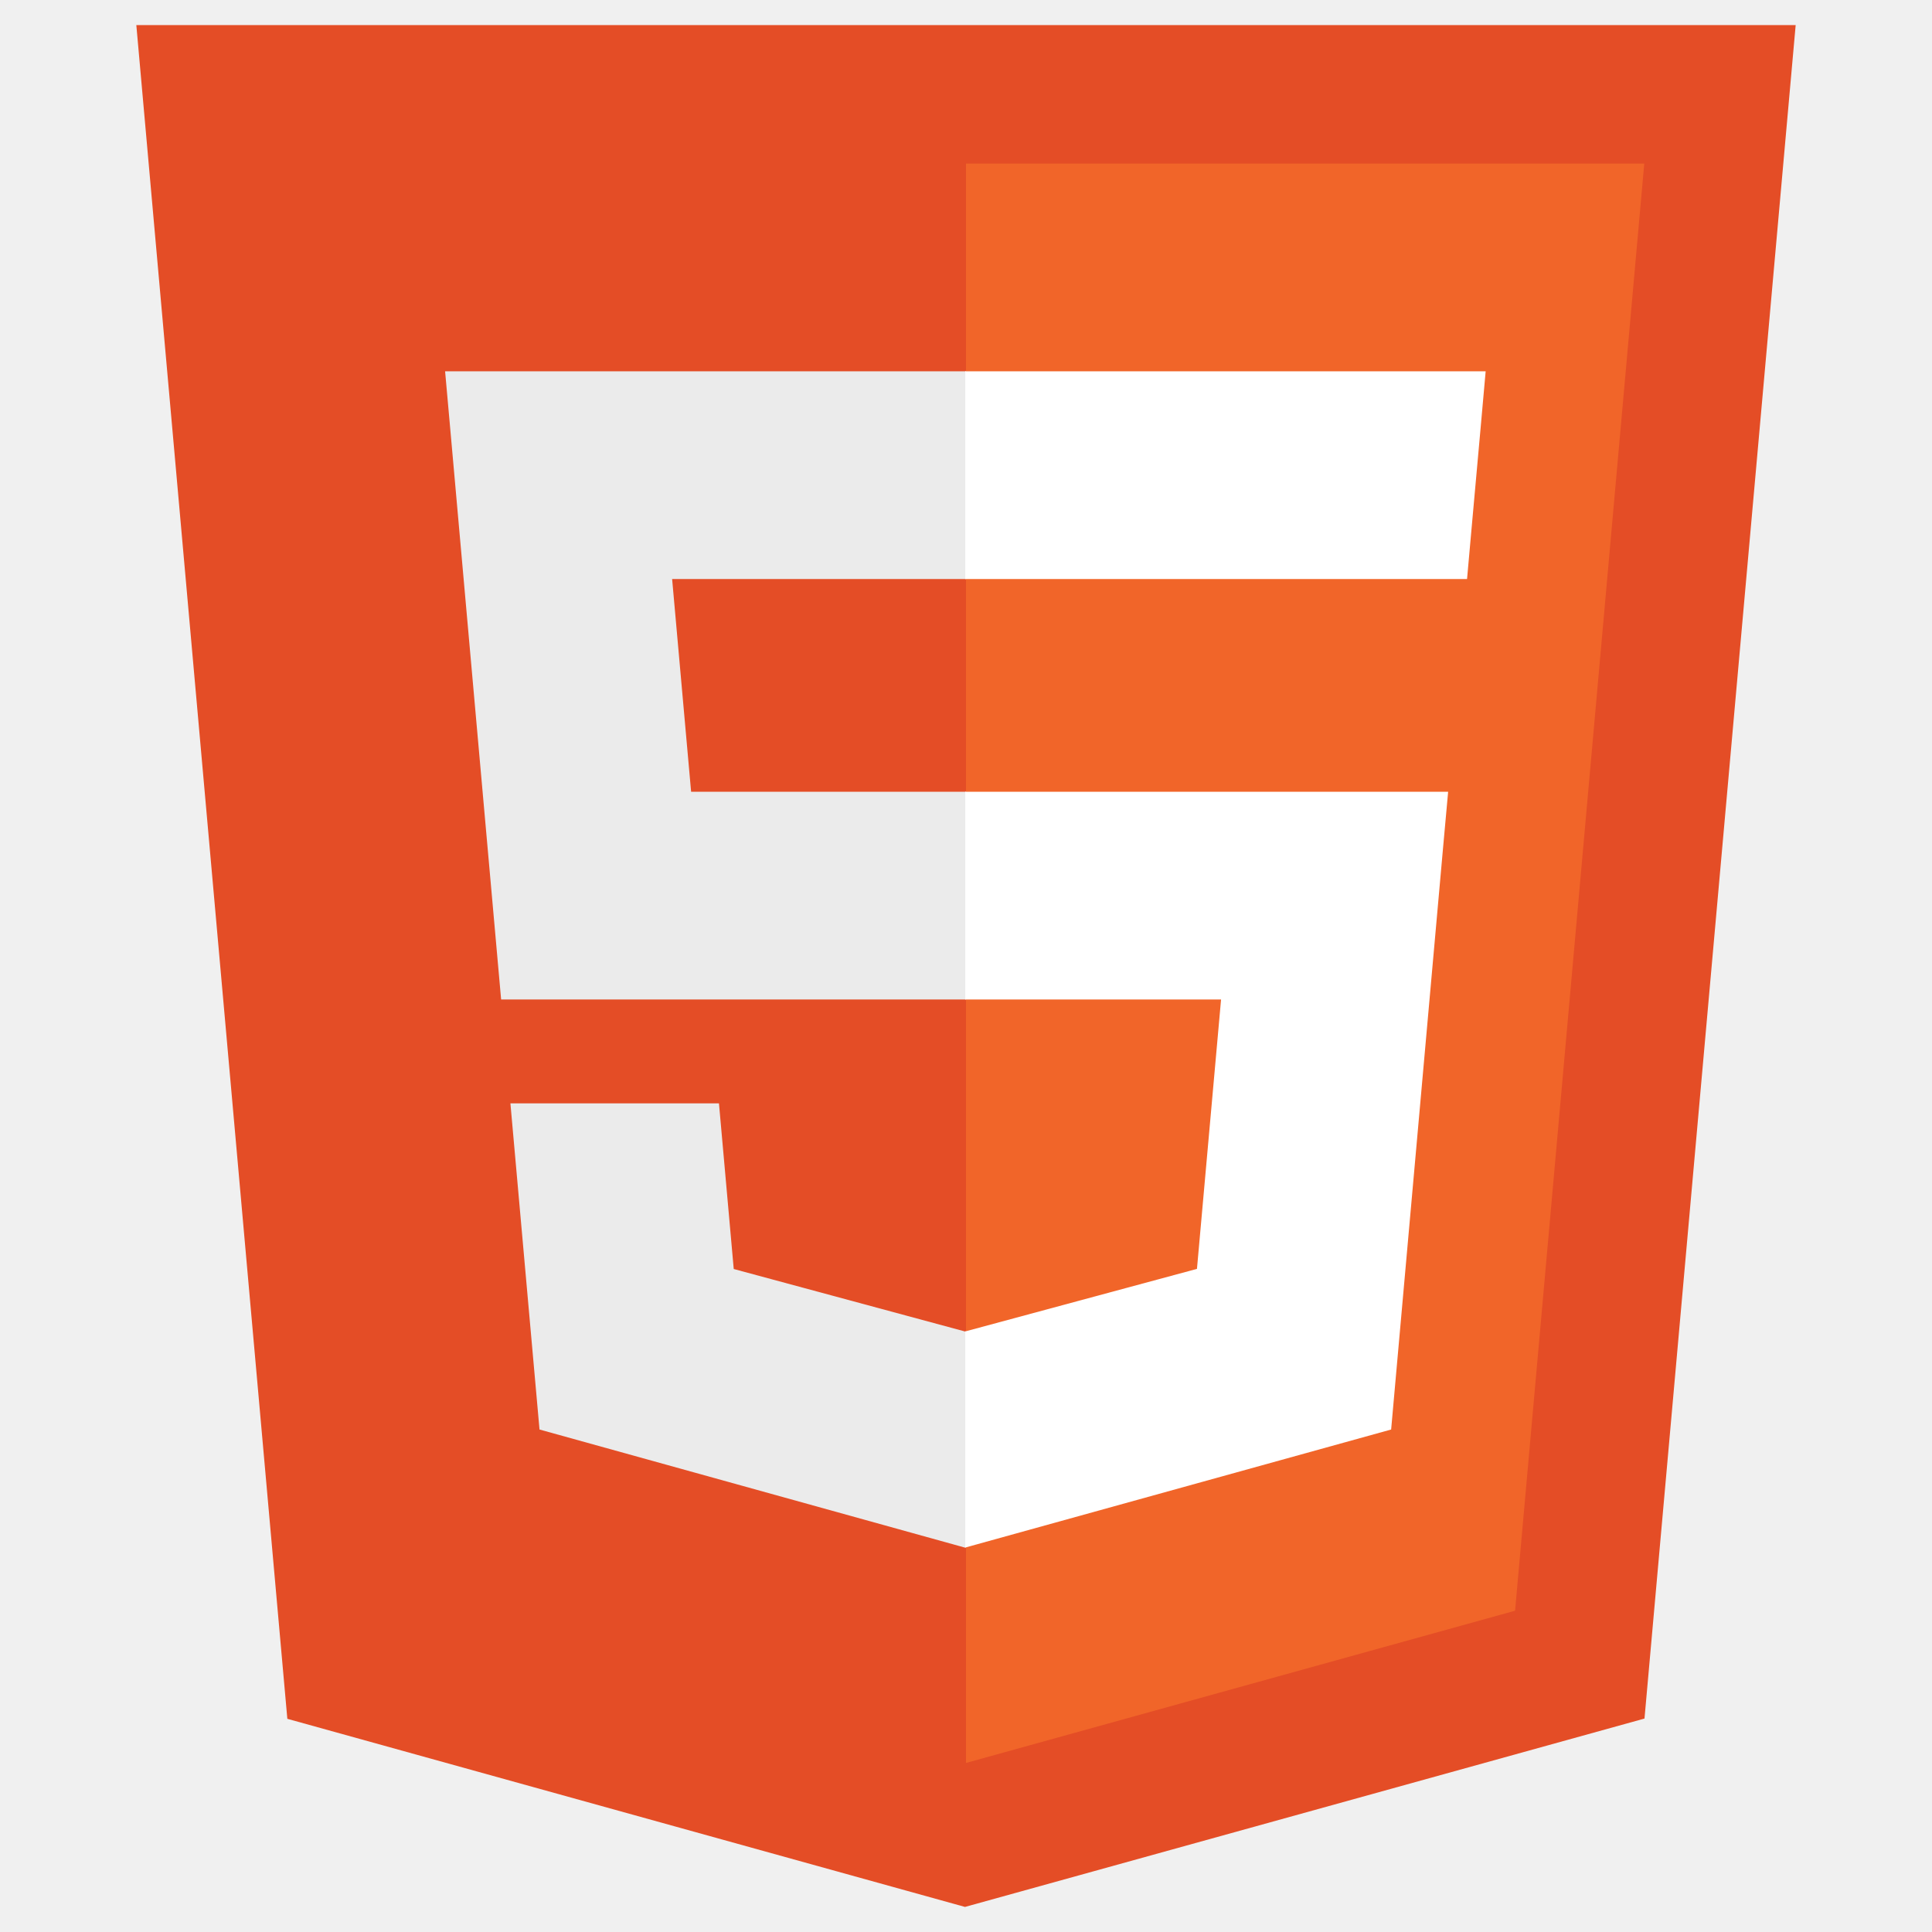
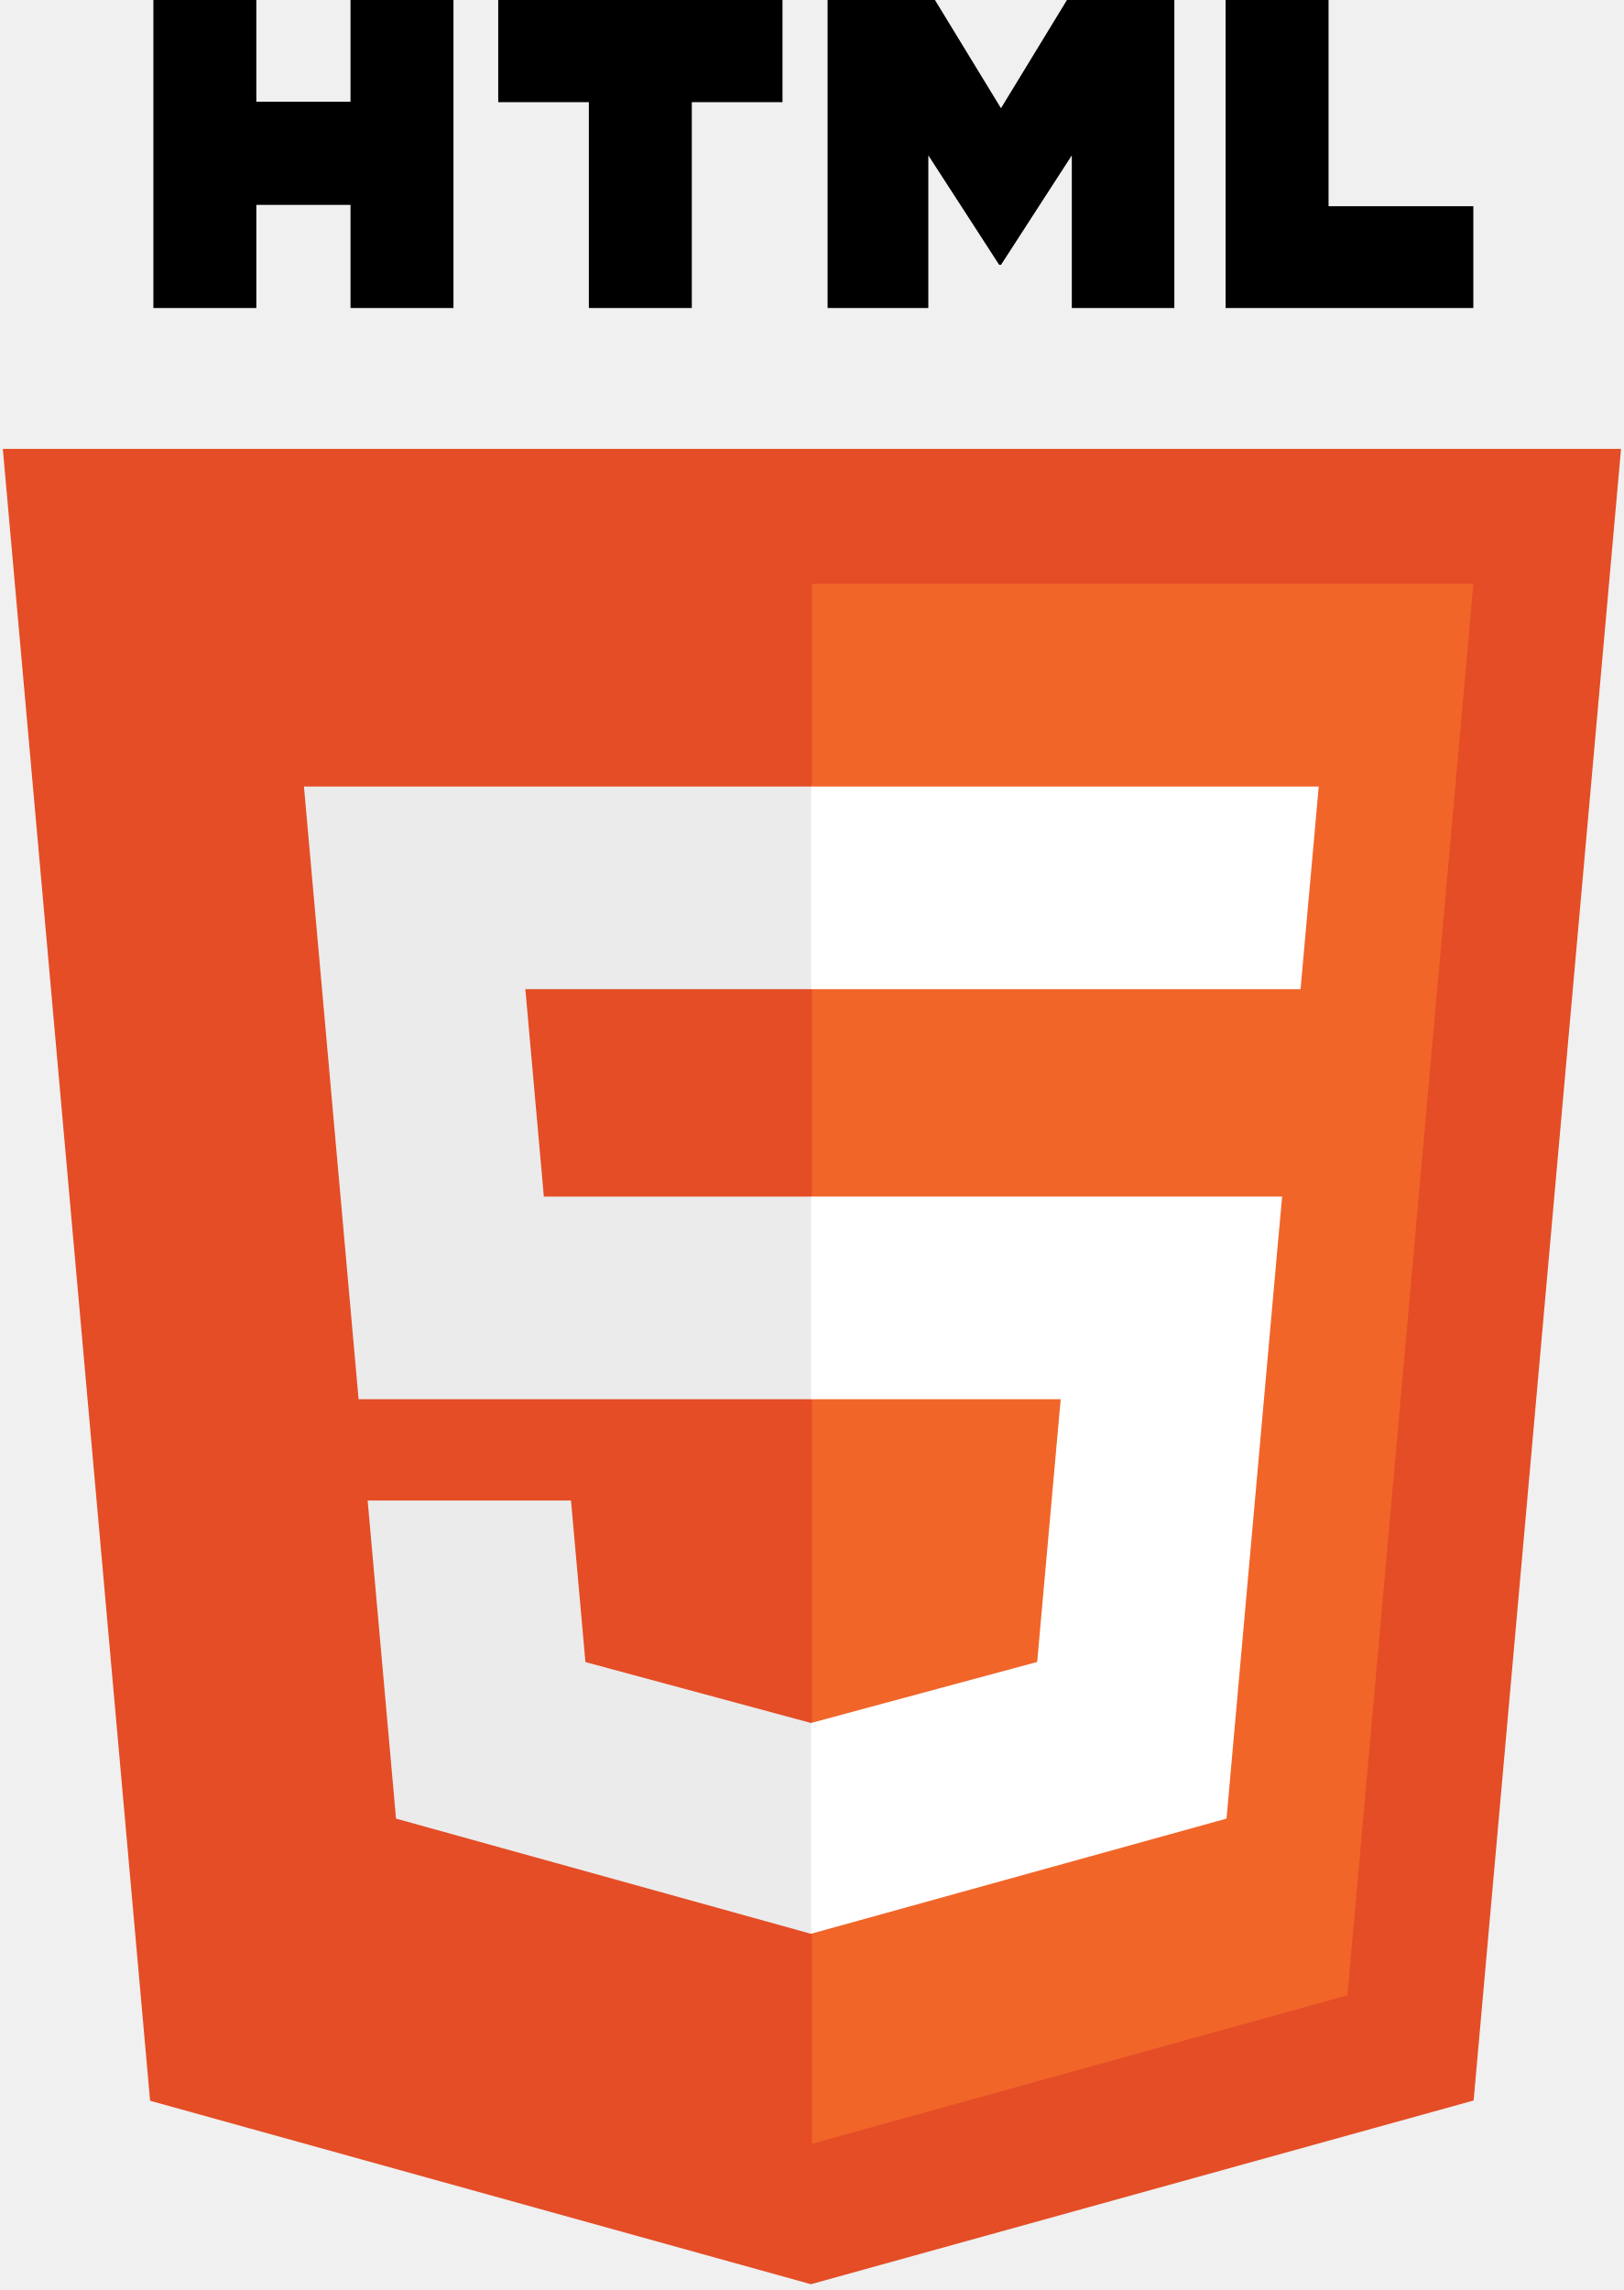
- <svg xmlns="http://www.w3.org/2000/svg" viewBox="0 0 128 128">
-   <path fill="#E44D26" d="M19.037 113.876L9.032 1.661h109.936l-10.016 112.198-45.019 12.48z" />
-   <path fill="#F16529" d="M64 116.8l36.378-10.086 8.559-95.878H64z" />
-   <path fill="#EBEBEB" d="M64 52.455H45.788L44.53 38.361H64V24.599H29.489l.33 3.692 3.382 37.927H64zm0 35.743l-.061.017-15.327-4.14-.979-10.975H33.816l1.928 21.609 28.193 7.826.063-.017z" />
-   <path fill="#fff" d="M63.952 52.455v13.763h16.947l-1.597 17.849-15.35 4.143v14.319l28.215-7.82.207-2.325 3.234-36.233.335-3.696h-3.708zm0-27.856v13.762h33.244l.276-3.092.628-6.978.329-3.692z" />
+ <svg xmlns="http://www.w3.org/2000/svg" viewBox="0 0 256 361">
+   <path fill="#e44d26" d="m255.555 70.766l-23.241 260.36l-104.47 28.962l-104.182-28.922L.445 70.766z" />
+   <path fill="#f16529" d="m128 337.95l84.417-23.403l19.86-222.49H128z" />
+   <path fill="#ebebeb" d="M82.82 155.932H128v-31.937H47.917l.764 8.568l7.85 88.01H128v-31.937H85.739zm7.198 80.61h-32.06l4.474 50.146l65.421 18.16l.147-.04V271.58l-.14.037l-35.568-9.604z" />
+   <path d="M24.18 0h16.23v16.035h14.847V0h16.231v48.558h-16.23v-16.26H40.411v16.26h-16.23V0M92.83 16.103H78.544V0h44.814v16.103h-14.295v32.455h-16.23V16.103zM130.47 0h16.923l10.41 17.062L168.203 0h16.93v48.558h-16.164V24.49l-11.166 17.265h-.28L146.35 24.49v24.068h-15.88zm62.74 0h16.235v32.508h22.824v16.05h-39.06z" />
+   <path fill="#fff" d="M127.89 220.573h39.327l-3.708 41.42l-35.62 9.614v33.226l65.473-18.145l.48-5.396l7.506-84.08l.779-8.576H127.89zm0-64.719v.078h77.143l.64-7.178l1.456-16.191l.763-8.568H127.89z" />
</svg>
